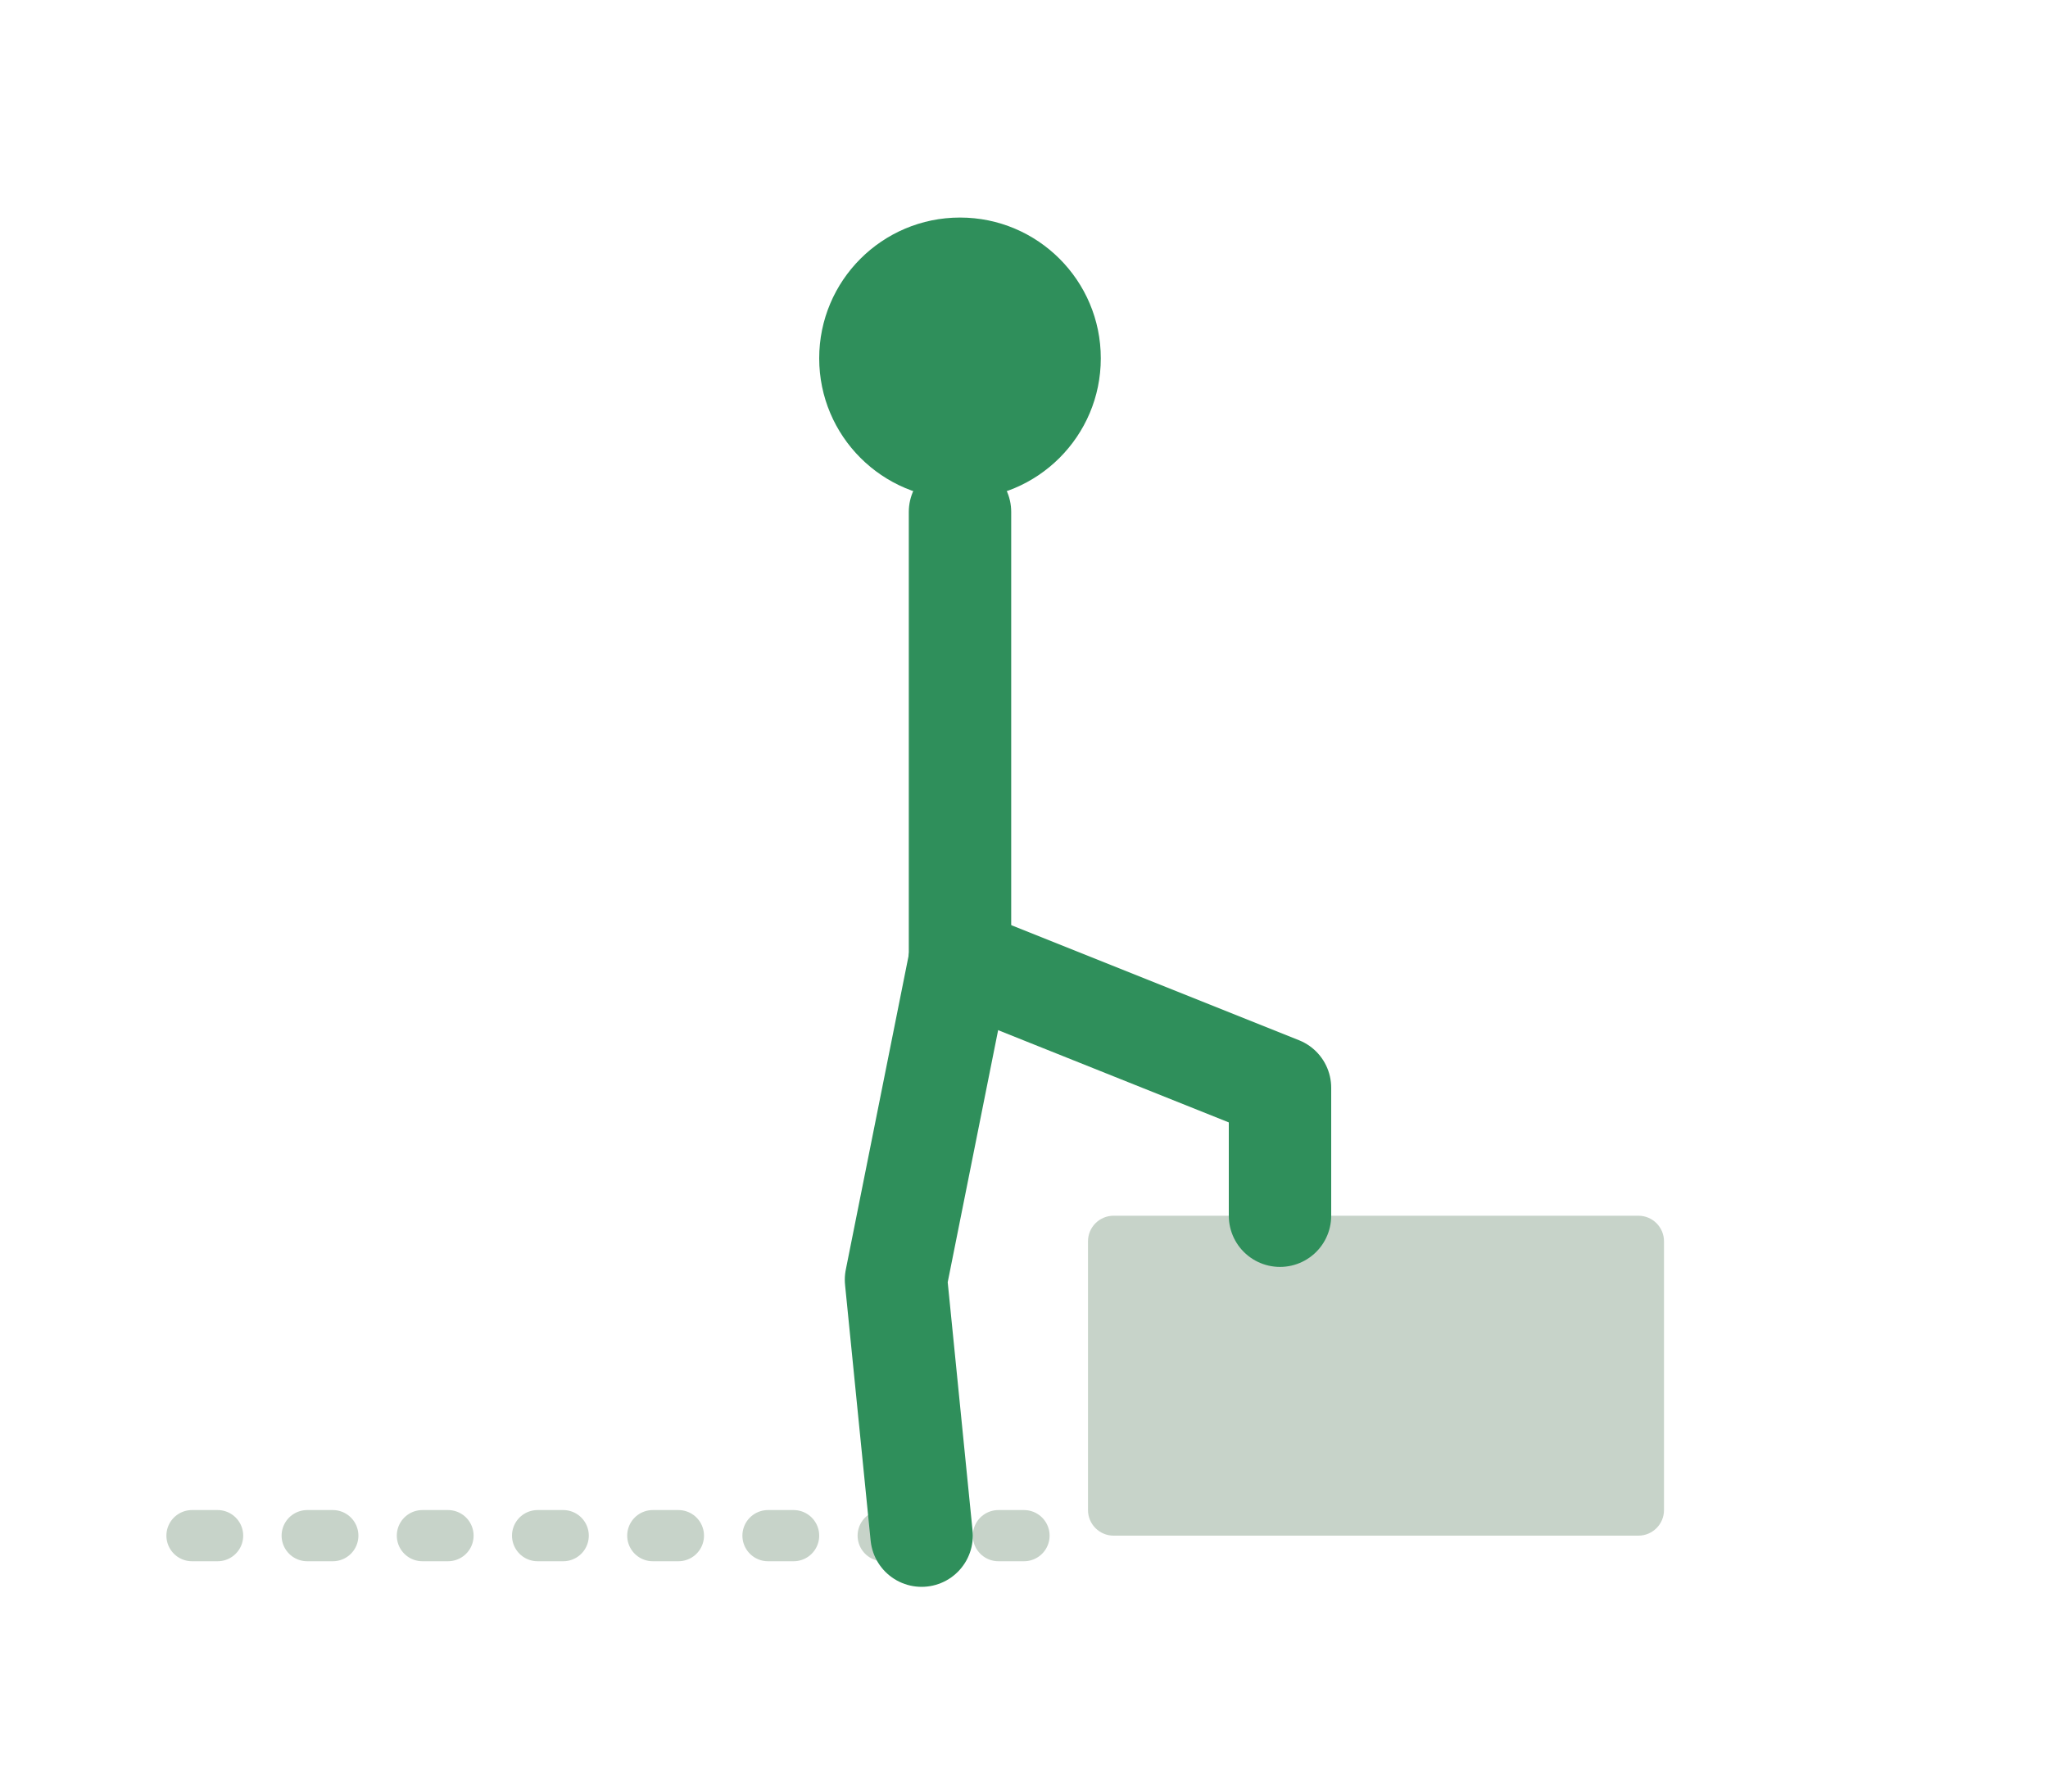
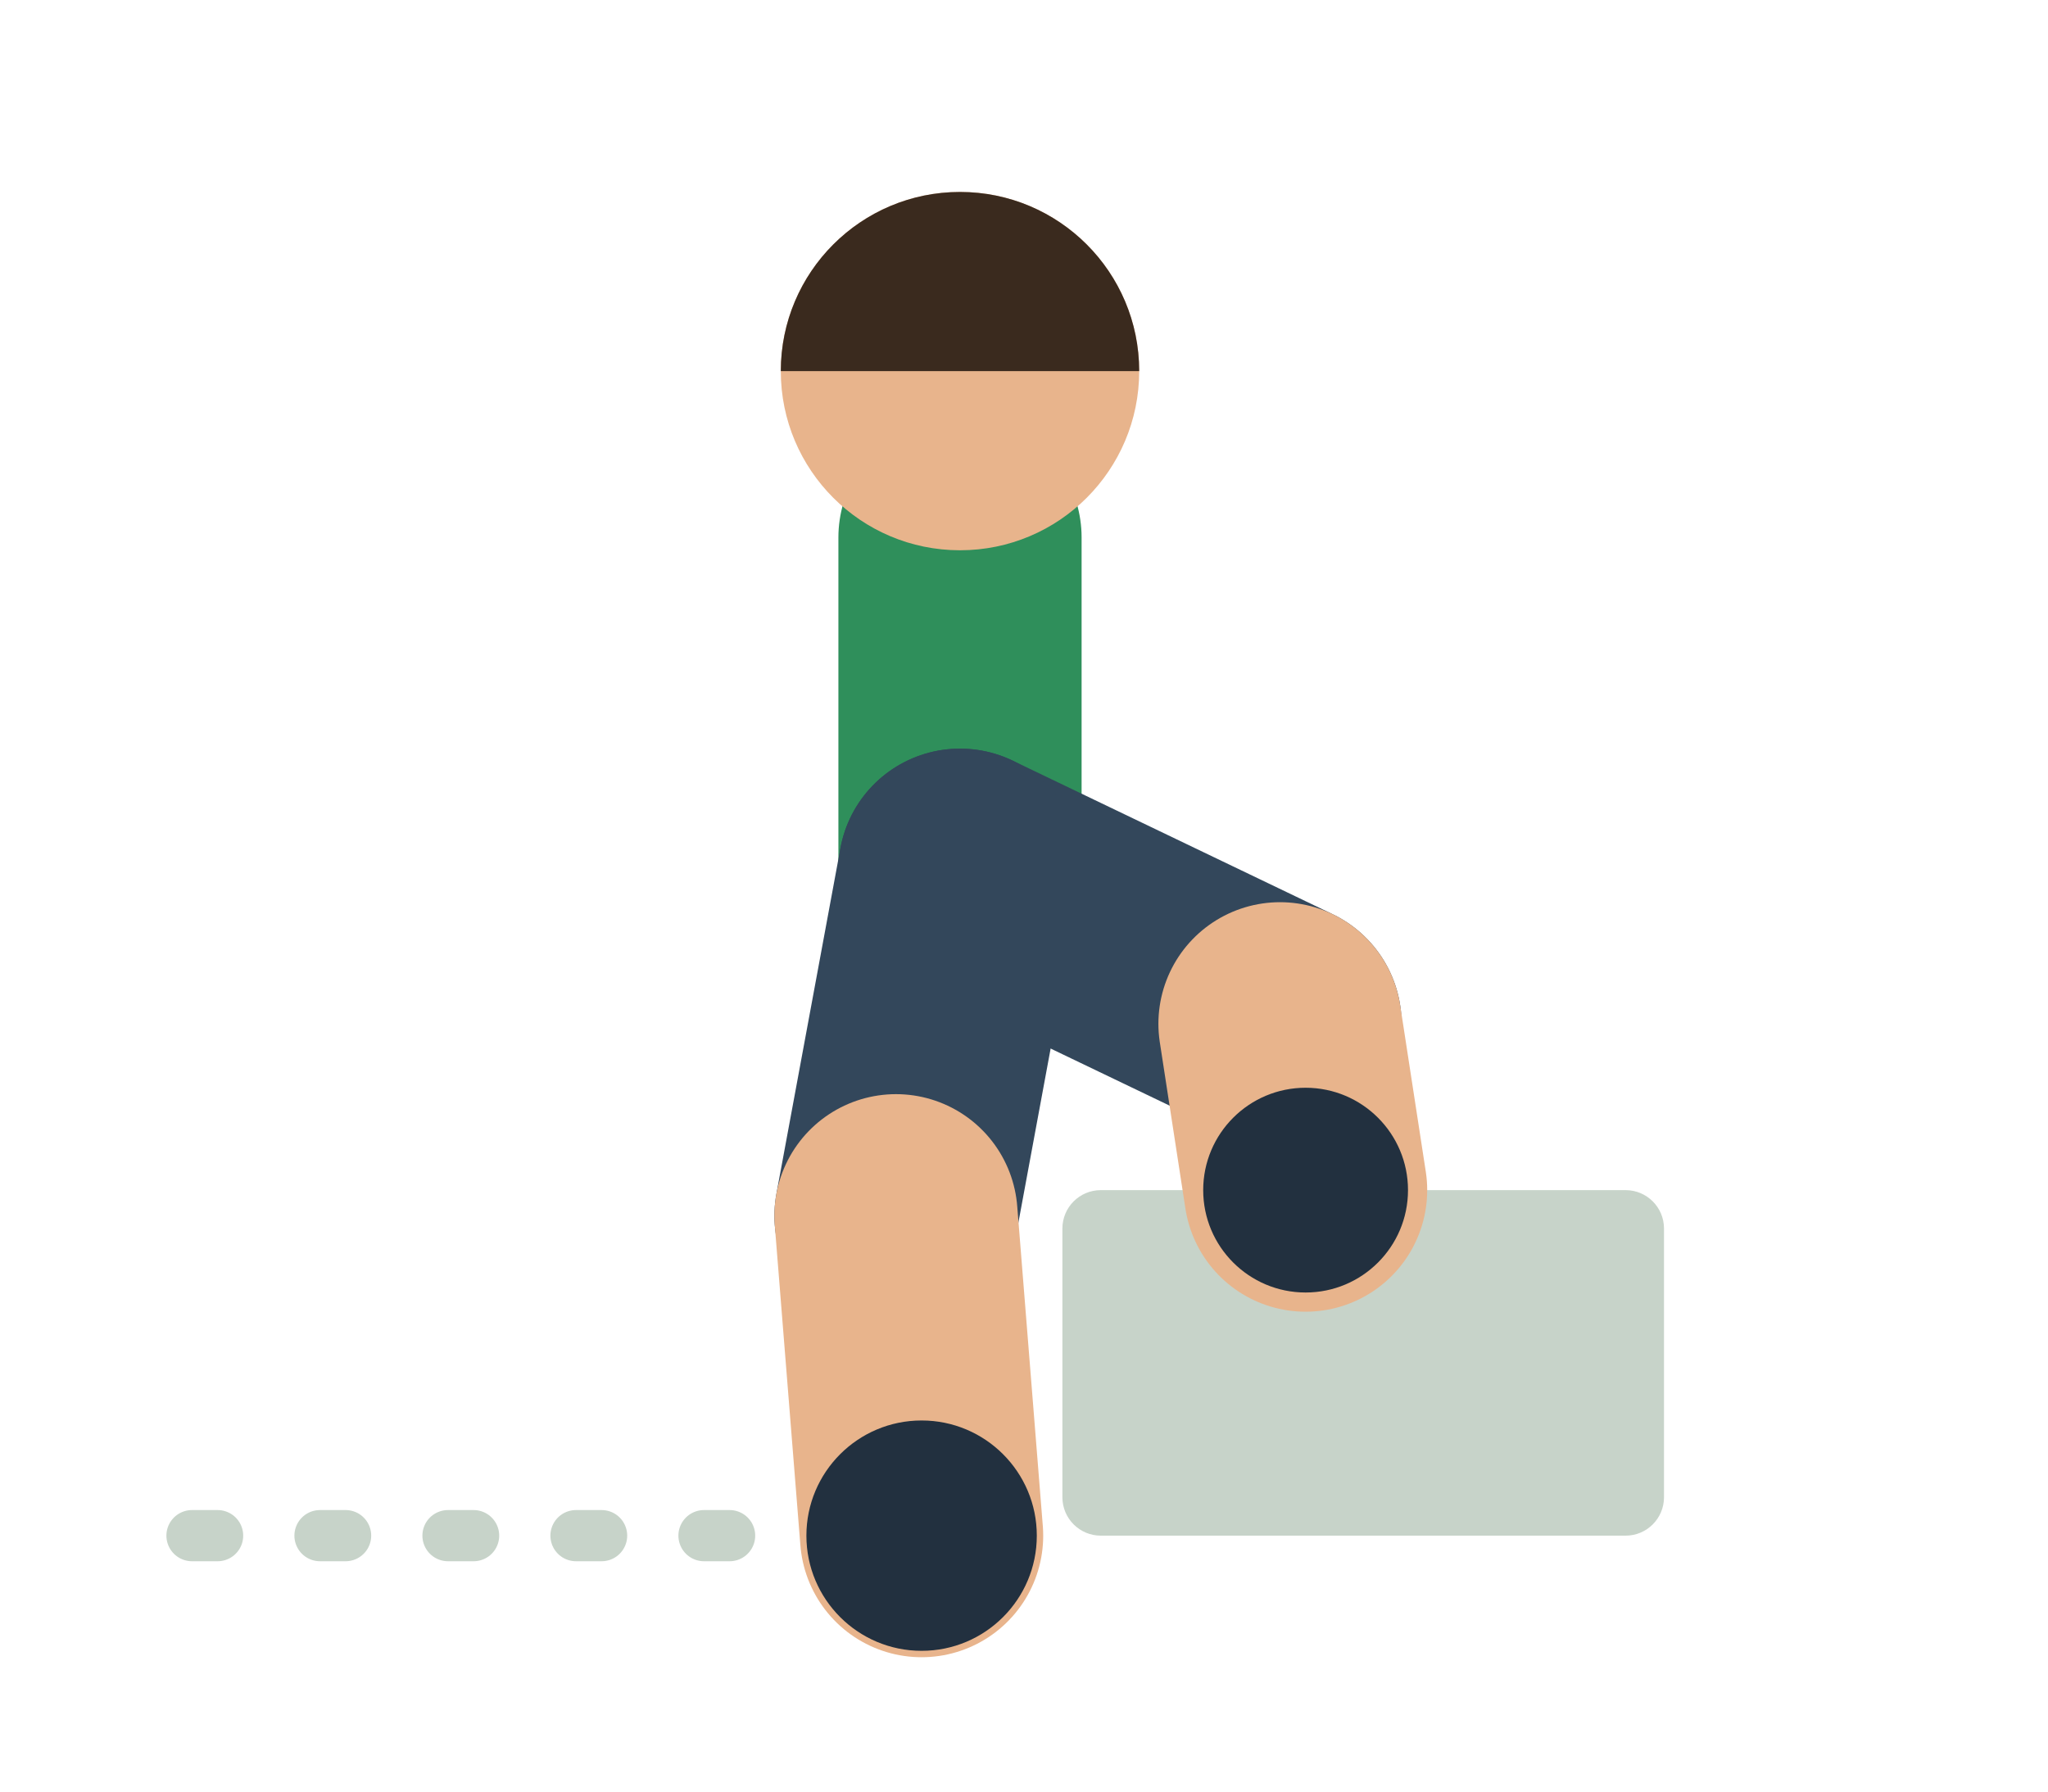
<svg xmlns="http://www.w3.org/2000/svg" viewBox="0 0 160 140">
-   <rect x="85" y="95" width="45" height="25" rx="2" fill="#c7d3c9" />
-   <line x1="15" y1="120" x2="85" y2="120" stroke="#c7d3c9" stroke-width="4" stroke-dasharray="2 7" stroke-linecap="round" />
-   <path d="M75 40 L75 75" stroke="#2f8f5b" stroke-width="8" fill="none" stroke-linecap="round" stroke-linejoin="round" />
-   <path d="M75 75 L100 85 L100 95" stroke="#2f8f5b" stroke-width="8" fill="none" stroke-linecap="round" stroke-linejoin="round" />
-   <path d="M75 75 L70 100 L72 120" stroke="#2f8f5b" stroke-width="8" fill="none" stroke-linecap="round" stroke-linejoin="round" />
-   <circle cx="75" cy="28" r="11" fill="#2f8f5b" />
+   <rect x="83" y="93" width="47" height="27" rx="3" fill="#c7d3c9" />
+   <line x1="15" y1="120" x2="83" y2="120" stroke="#c7d3c9" stroke-width="4" stroke-dasharray="2 8" stroke-linecap="round" />
+   <path d="M75 42 L75 68" stroke="#2f8f5b" stroke-width="19" fill="none" stroke-linecap="round" stroke-linejoin="round" />
+   <path d="M75 68 L100 80" stroke="#33475b" stroke-width="19" fill="none" stroke-linecap="round" stroke-linejoin="round" />
+   <path d="M100 80 L102 93" stroke="#e8b48c" stroke-width="19" fill="none" stroke-linecap="round" stroke-linejoin="round" />
+   <path d="M75 68 L70 95" stroke="#33475b" stroke-width="19" fill="none" stroke-linecap="round" stroke-linejoin="round" />
+   <path d="M70 95 L72 120" stroke="#e8b48c" stroke-width="19" fill="none" stroke-linecap="round" stroke-linejoin="round" />
+   <circle cx="102" cy="93" r="8" fill="#22303f" />
+   <circle cx="72" cy="120" r="9" fill="#22303f" />
+   <circle cx="75" cy="29" r="14" fill="#e8b48c" />
+   <path d="M61 29 A14 14 0 0 1 89 29 Z" fill="#3a2a1e" />
</svg>
